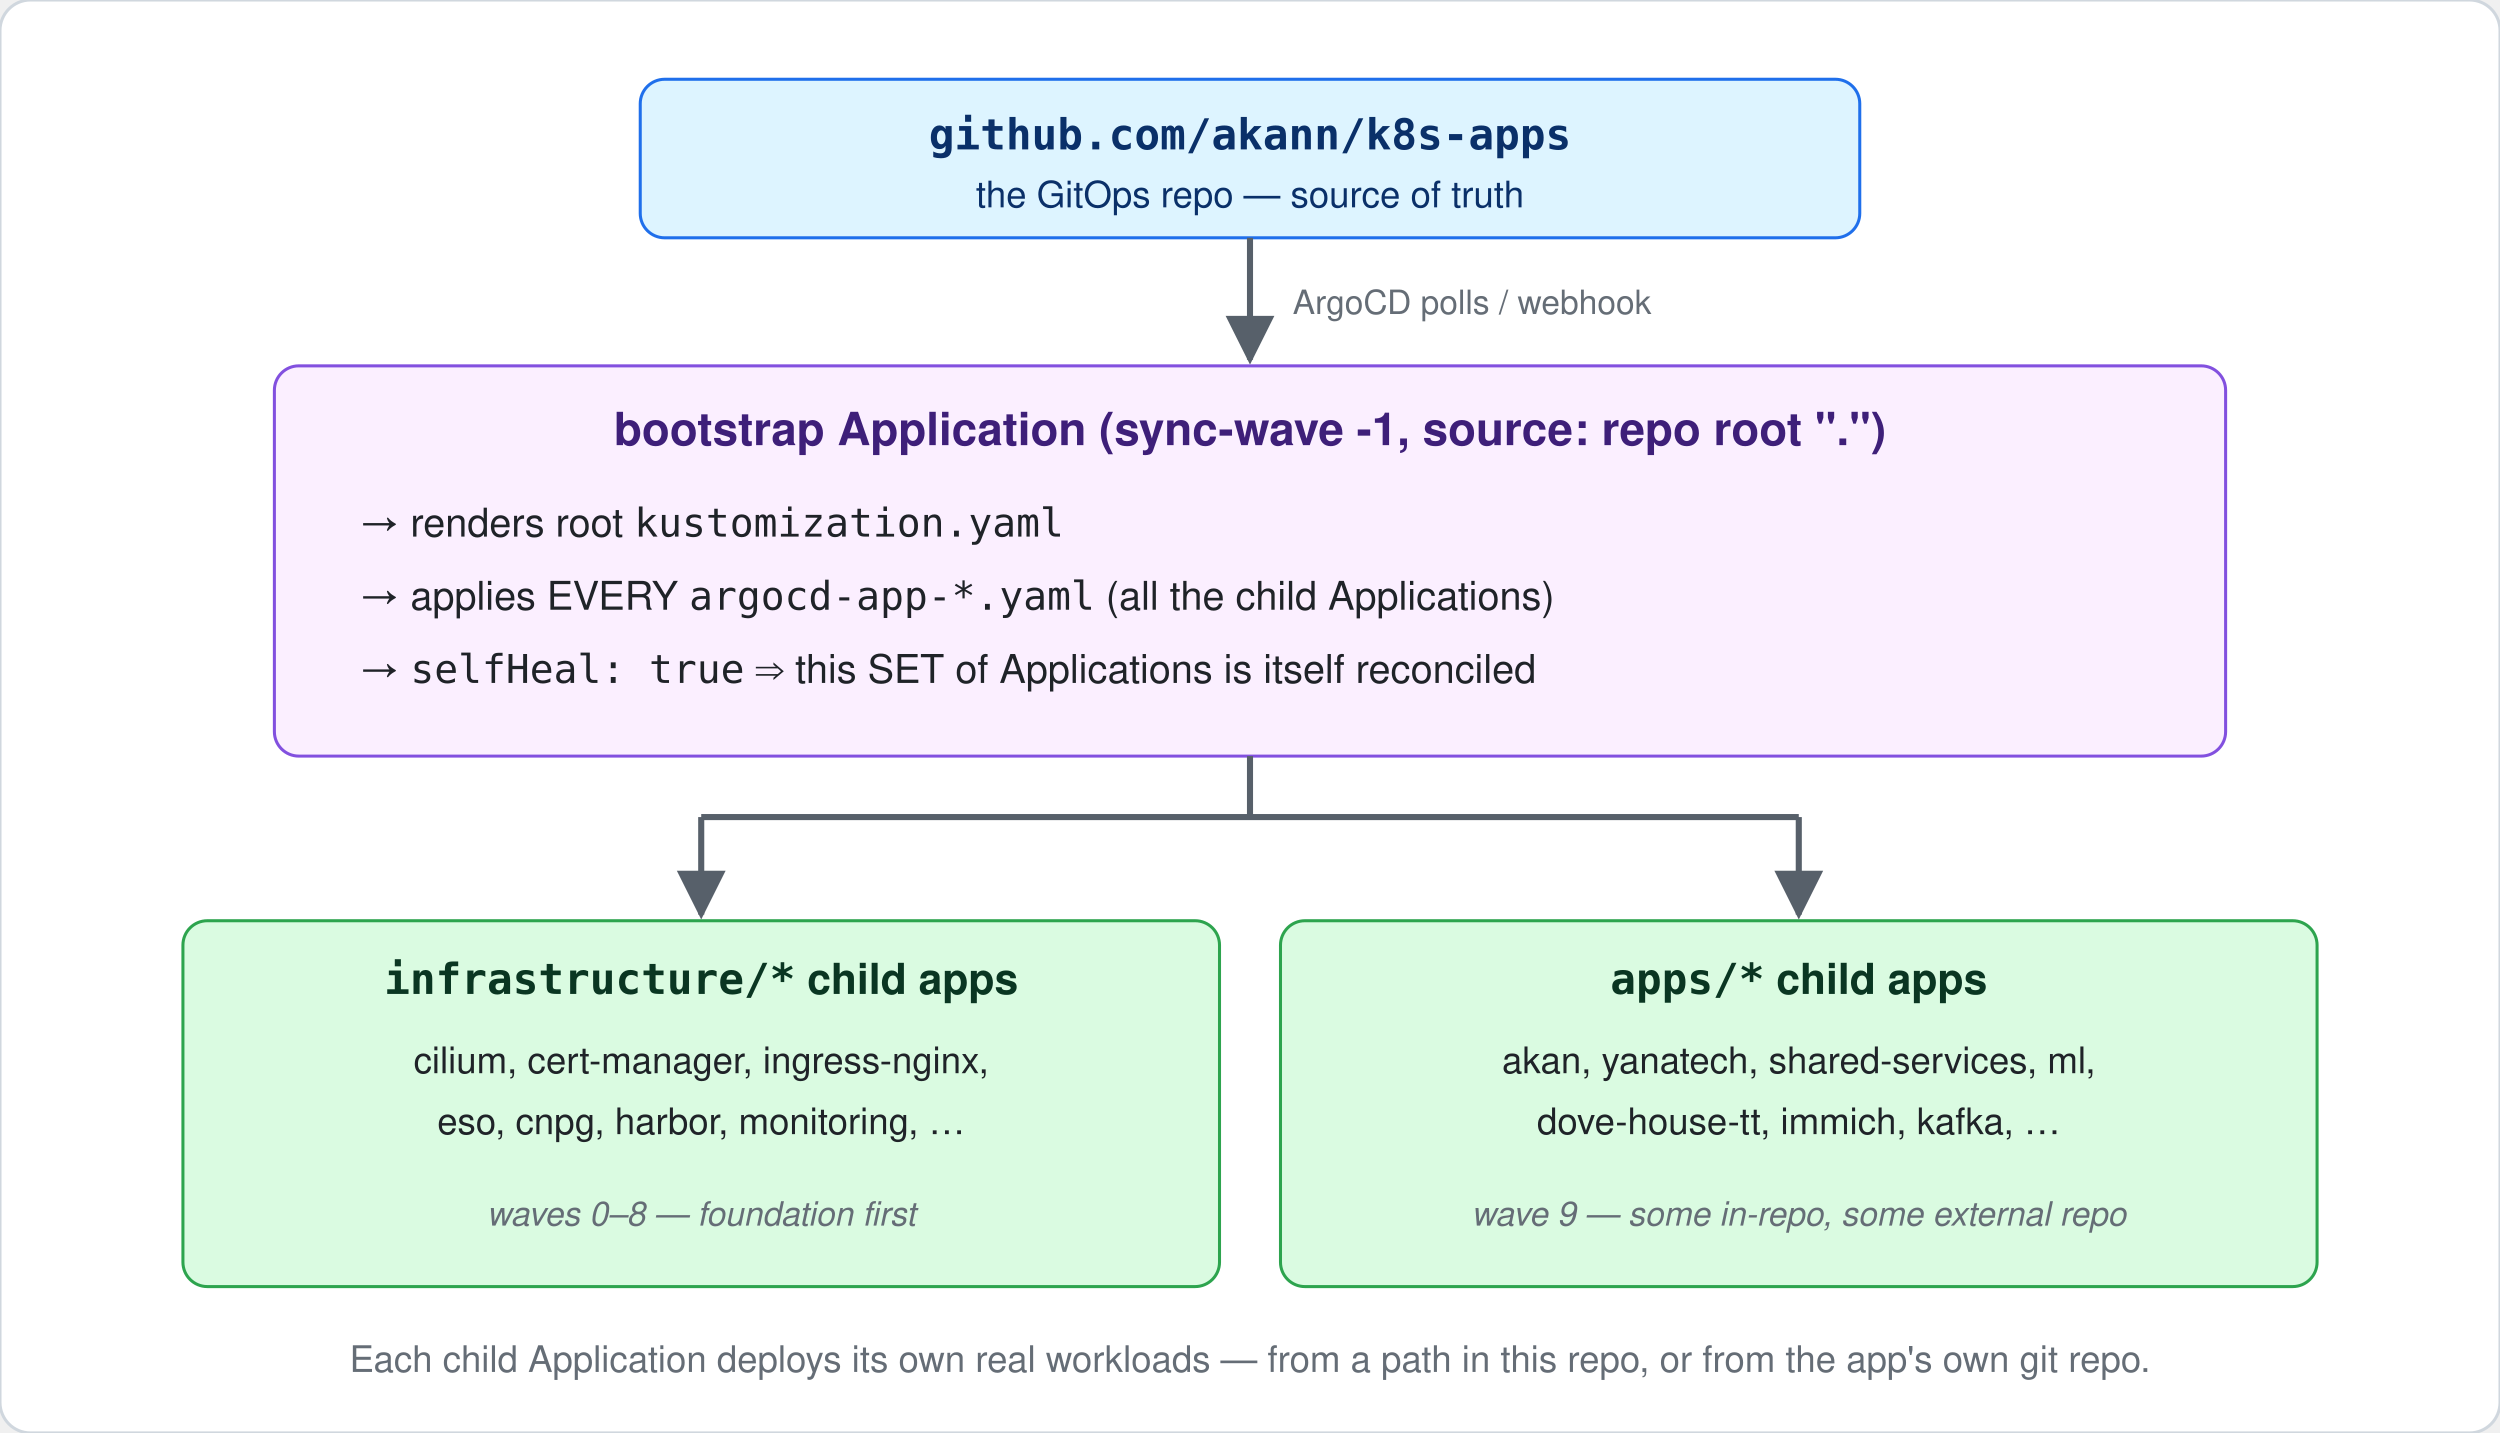
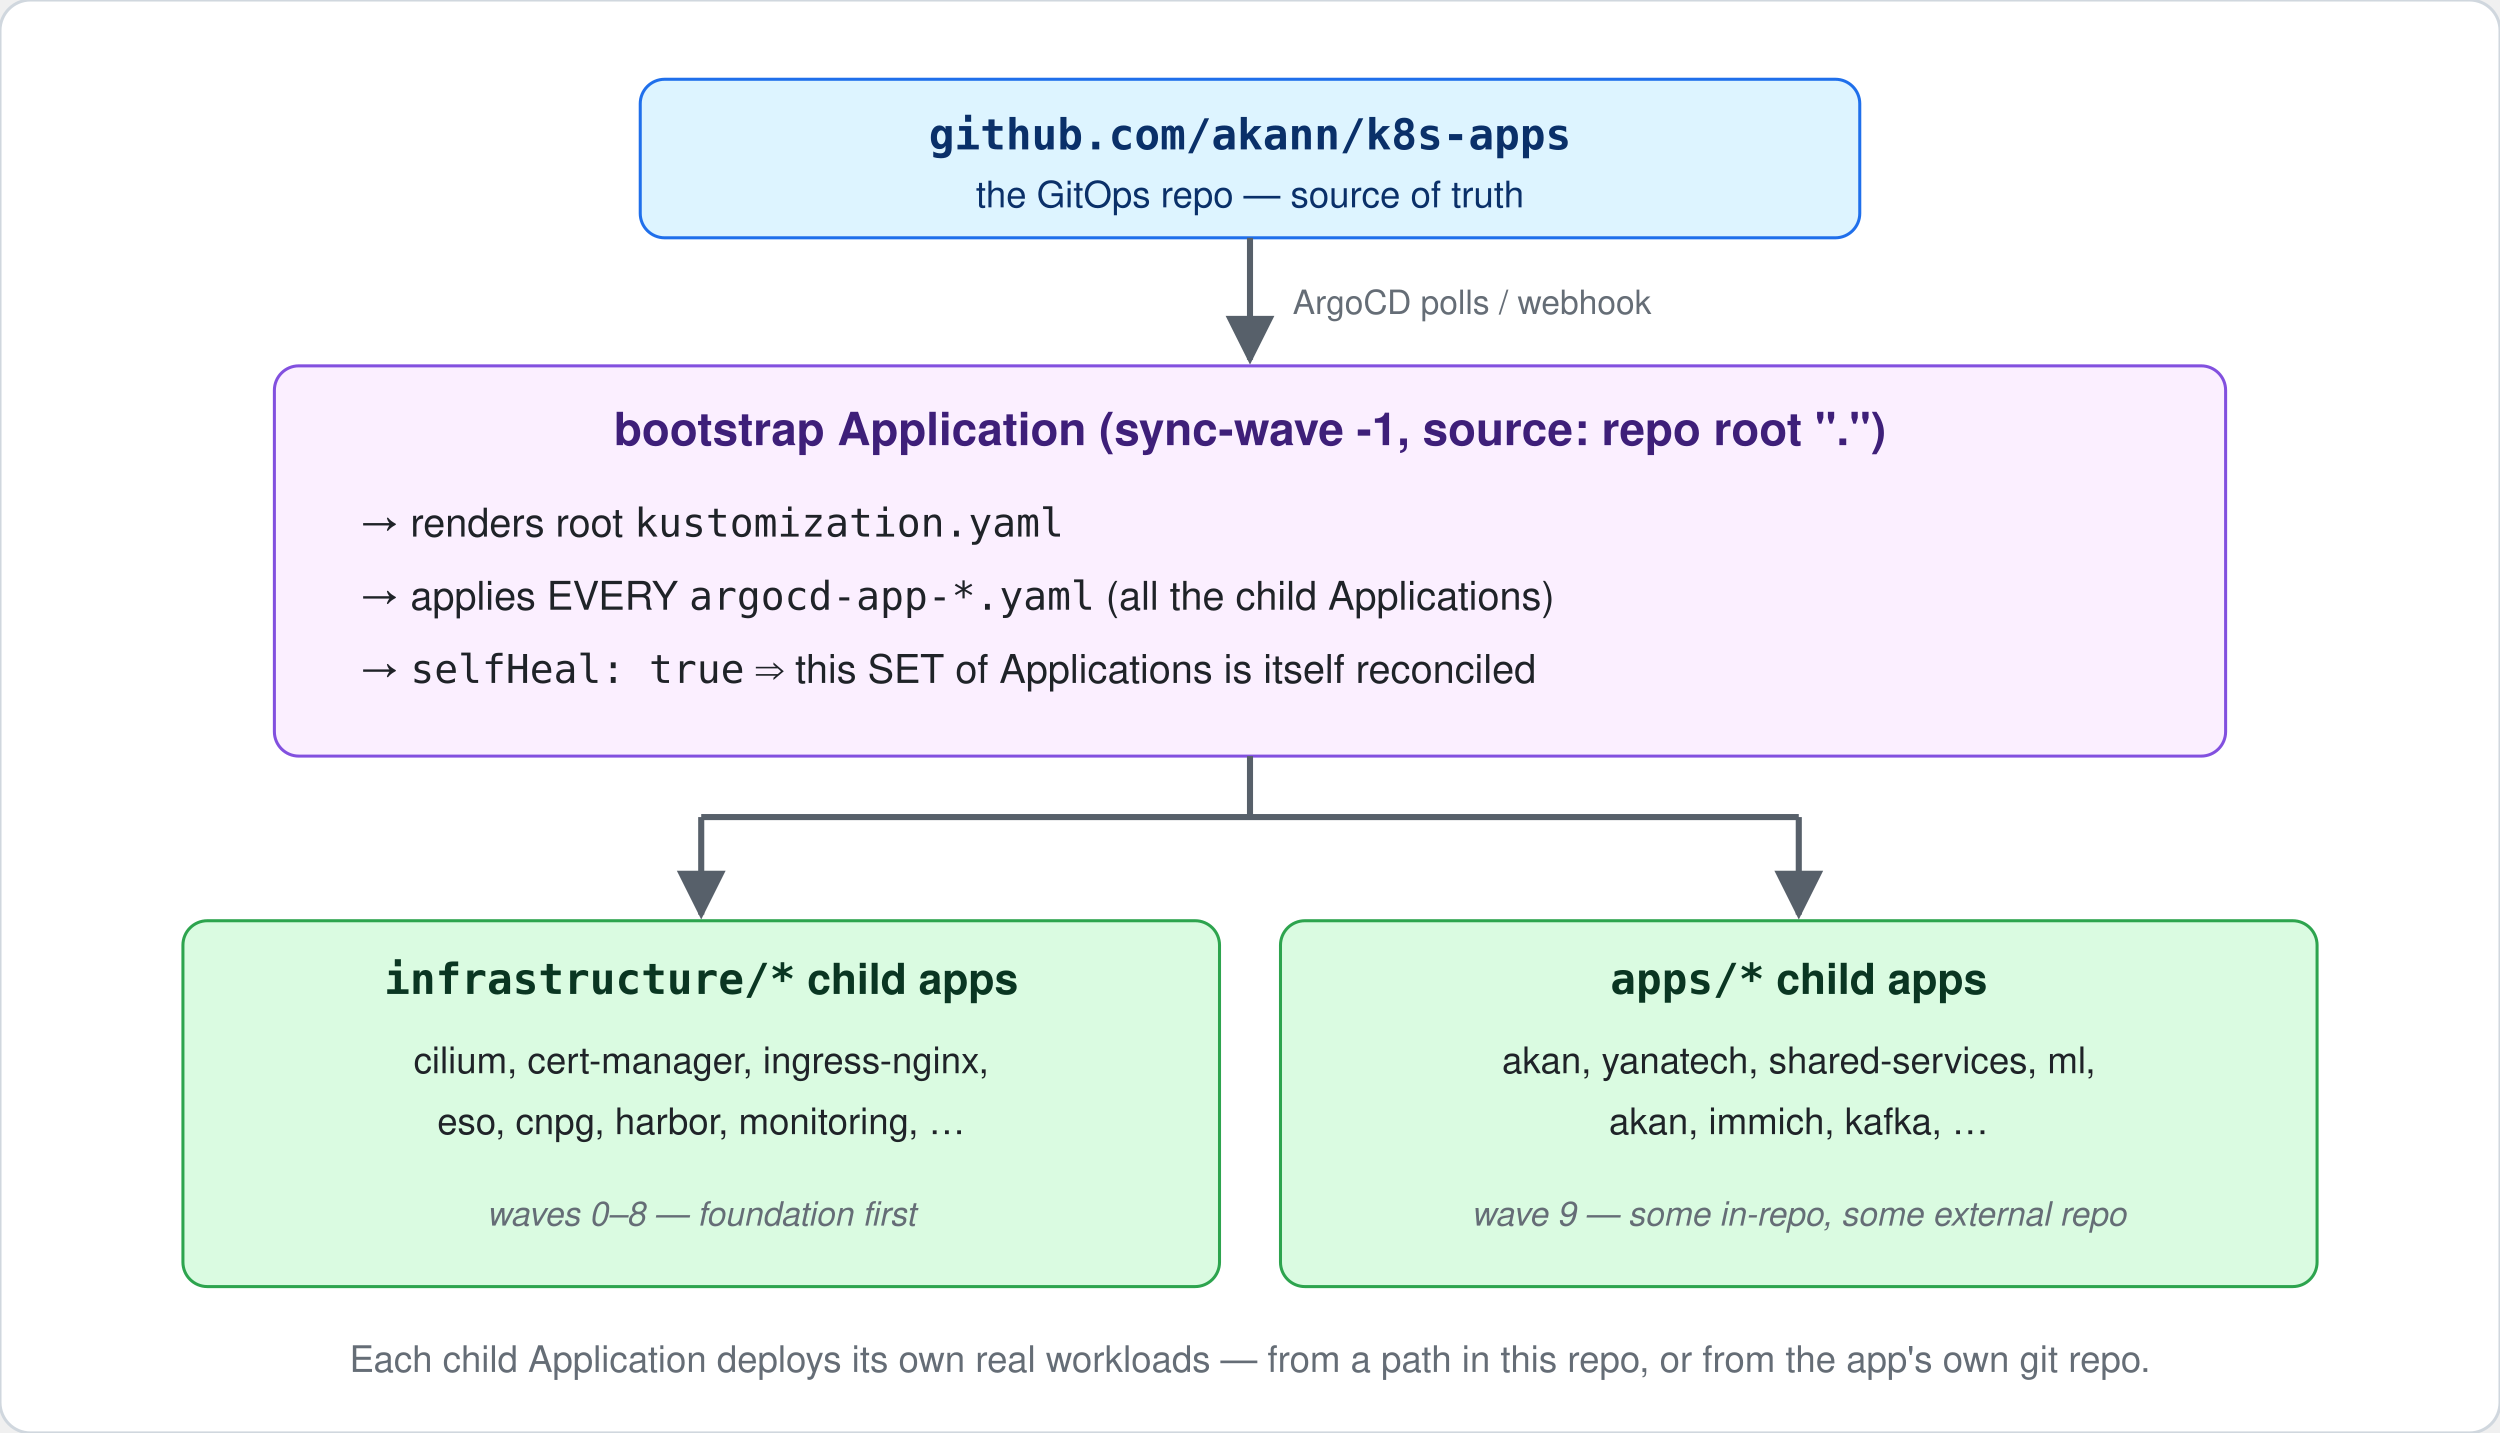
<svg xmlns="http://www.w3.org/2000/svg" viewBox="0 0 820 470" font-family="-apple-system,BlinkMacSystemFont,Segoe UI,Helvetica,Arial,sans-serif" role="img" aria-label="App-of-apps: the k8s-apps repo drives a bootstrap Application that applies every child Application under infrastructure and apps">
  <rect x="0" y="0" width="820" height="470" rx="10" fill="#ffffff" stroke="#d0d7de" />
  <defs>
    <marker id="arrow2" viewBox="0 0 10 10" refX="9" refY="5" markerWidth="8" markerHeight="8" orient="auto-start-reverse">
      <path d="M0,0 L10,5 L0,10 z" fill="#57606a" />
    </marker>
  </defs>
  <rect x="210" y="26" width="400" height="52" rx="8" fill="#ddf4ff" stroke="#1f6feb" />
  <text x="410" y="49" text-anchor="middle" font-size="14" font-weight="700" fill="#0a3069" font-family="ui-monospace,SFMono-Regular,Menlo,monospace">github.com/akann/k8s-apps</text>
  <text x="410" y="68" text-anchor="middle" font-size="12" fill="#0a3069">the GitOps repo — source of truth</text>
  <line x1="410" y1="78" x2="410" y2="118" stroke="#57606a" stroke-width="2" marker-end="url(#arrow2)" />
  <text x="424" y="103" font-size="11" fill="#656d76">ArgoCD polls / webhook</text>
  <rect x="90" y="120" width="640" height="128" rx="8" fill="#fbefff" stroke="#8250df" />
  <text x="410" y="146" text-anchor="middle" font-size="15" font-weight="700" fill="#3e1f79">bootstrap Application  (sync-wave -1,  source: repo root ".")</text>
  <text x="118" y="176" font-size="13" fill="#1f2328">→ renders root <tspan font-family="ui-monospace,SFMono-Regular,Menlo,monospace">kustomization.yaml</tspan>
  </text>
  <text x="118" y="200" font-size="13" fill="#1f2328">→ applies EVERY <tspan font-family="ui-monospace,SFMono-Regular,Menlo,monospace">argocd-app-*.yaml</tspan> (all the child Applications)</text>
  <text x="118" y="224" font-size="13" fill="#1f2328">→ <tspan font-family="ui-monospace,SFMono-Regular,Menlo,monospace">selfHeal: true</tspan>  ⇒  this SET of Applications is itself reconciled</text>
  <line x1="410" y1="248" x2="410" y2="268" stroke="#57606a" stroke-width="2" />
  <line x1="230" y1="268" x2="590" y2="268" stroke="#57606a" stroke-width="2" />
  <line x1="230" y1="268" x2="230" y2="300" stroke="#57606a" stroke-width="2" marker-end="url(#arrow2)" />
  <line x1="590" y1="268" x2="590" y2="300" stroke="#57606a" stroke-width="2" marker-end="url(#arrow2)" />
  <rect x="60" y="302" width="340" height="120" rx="8" fill="#dafbe1" stroke="#2da44e" />
  <text x="230" y="326" text-anchor="middle" font-size="14" font-weight="700" fill="#0a3622">
    <tspan font-family="ui-monospace,SFMono-Regular,Menlo,monospace">infrastructure/*</tspan> child apps</text>
  <text x="230" y="352" text-anchor="middle" font-size="12" fill="#1f2328">cilium, cert-manager, ingress-nginx,</text>
  <text x="230" y="372" text-anchor="middle" font-size="12" fill="#1f2328">eso, cnpg, harbor, monitoring, …</text>
  <text x="230" y="402" text-anchor="middle" font-size="11" font-style="italic" fill="#656d76">waves 0–8 — foundation first</text>
  <rect x="420" y="302" width="340" height="120" rx="8" fill="#dafbe1" stroke="#2da44e" />
  <text x="590" y="326" text-anchor="middle" font-size="14" font-weight="700" fill="#0a3622">
    <tspan font-family="ui-monospace,SFMono-Regular,Menlo,monospace">apps/*</tspan> child apps</text>
  <text x="590" y="352" text-anchor="middle" font-size="12" fill="#1f2328">akan, yanatech, shared-services, ml,</text>
-   <text x="590" y="372" text-anchor="middle" font-size="12" fill="#1f2328">dove-house-tt, immich, kafka, …</text>
+   <text x="590" y="372" text-anchor="middle" font-size="12" fill="#1f2328">akan, immich, kafka, …</text>
  <text x="590" y="402" text-anchor="middle" font-size="11" font-style="italic" fill="#656d76">wave 9 — some in-repo, some external repo</text>
  <text x="410" y="450" text-anchor="middle" font-size="12" fill="#656d76">Each child Application deploys its own real workloads — from a path in this repo, or from the app's own git repo.</text>
</svg>
